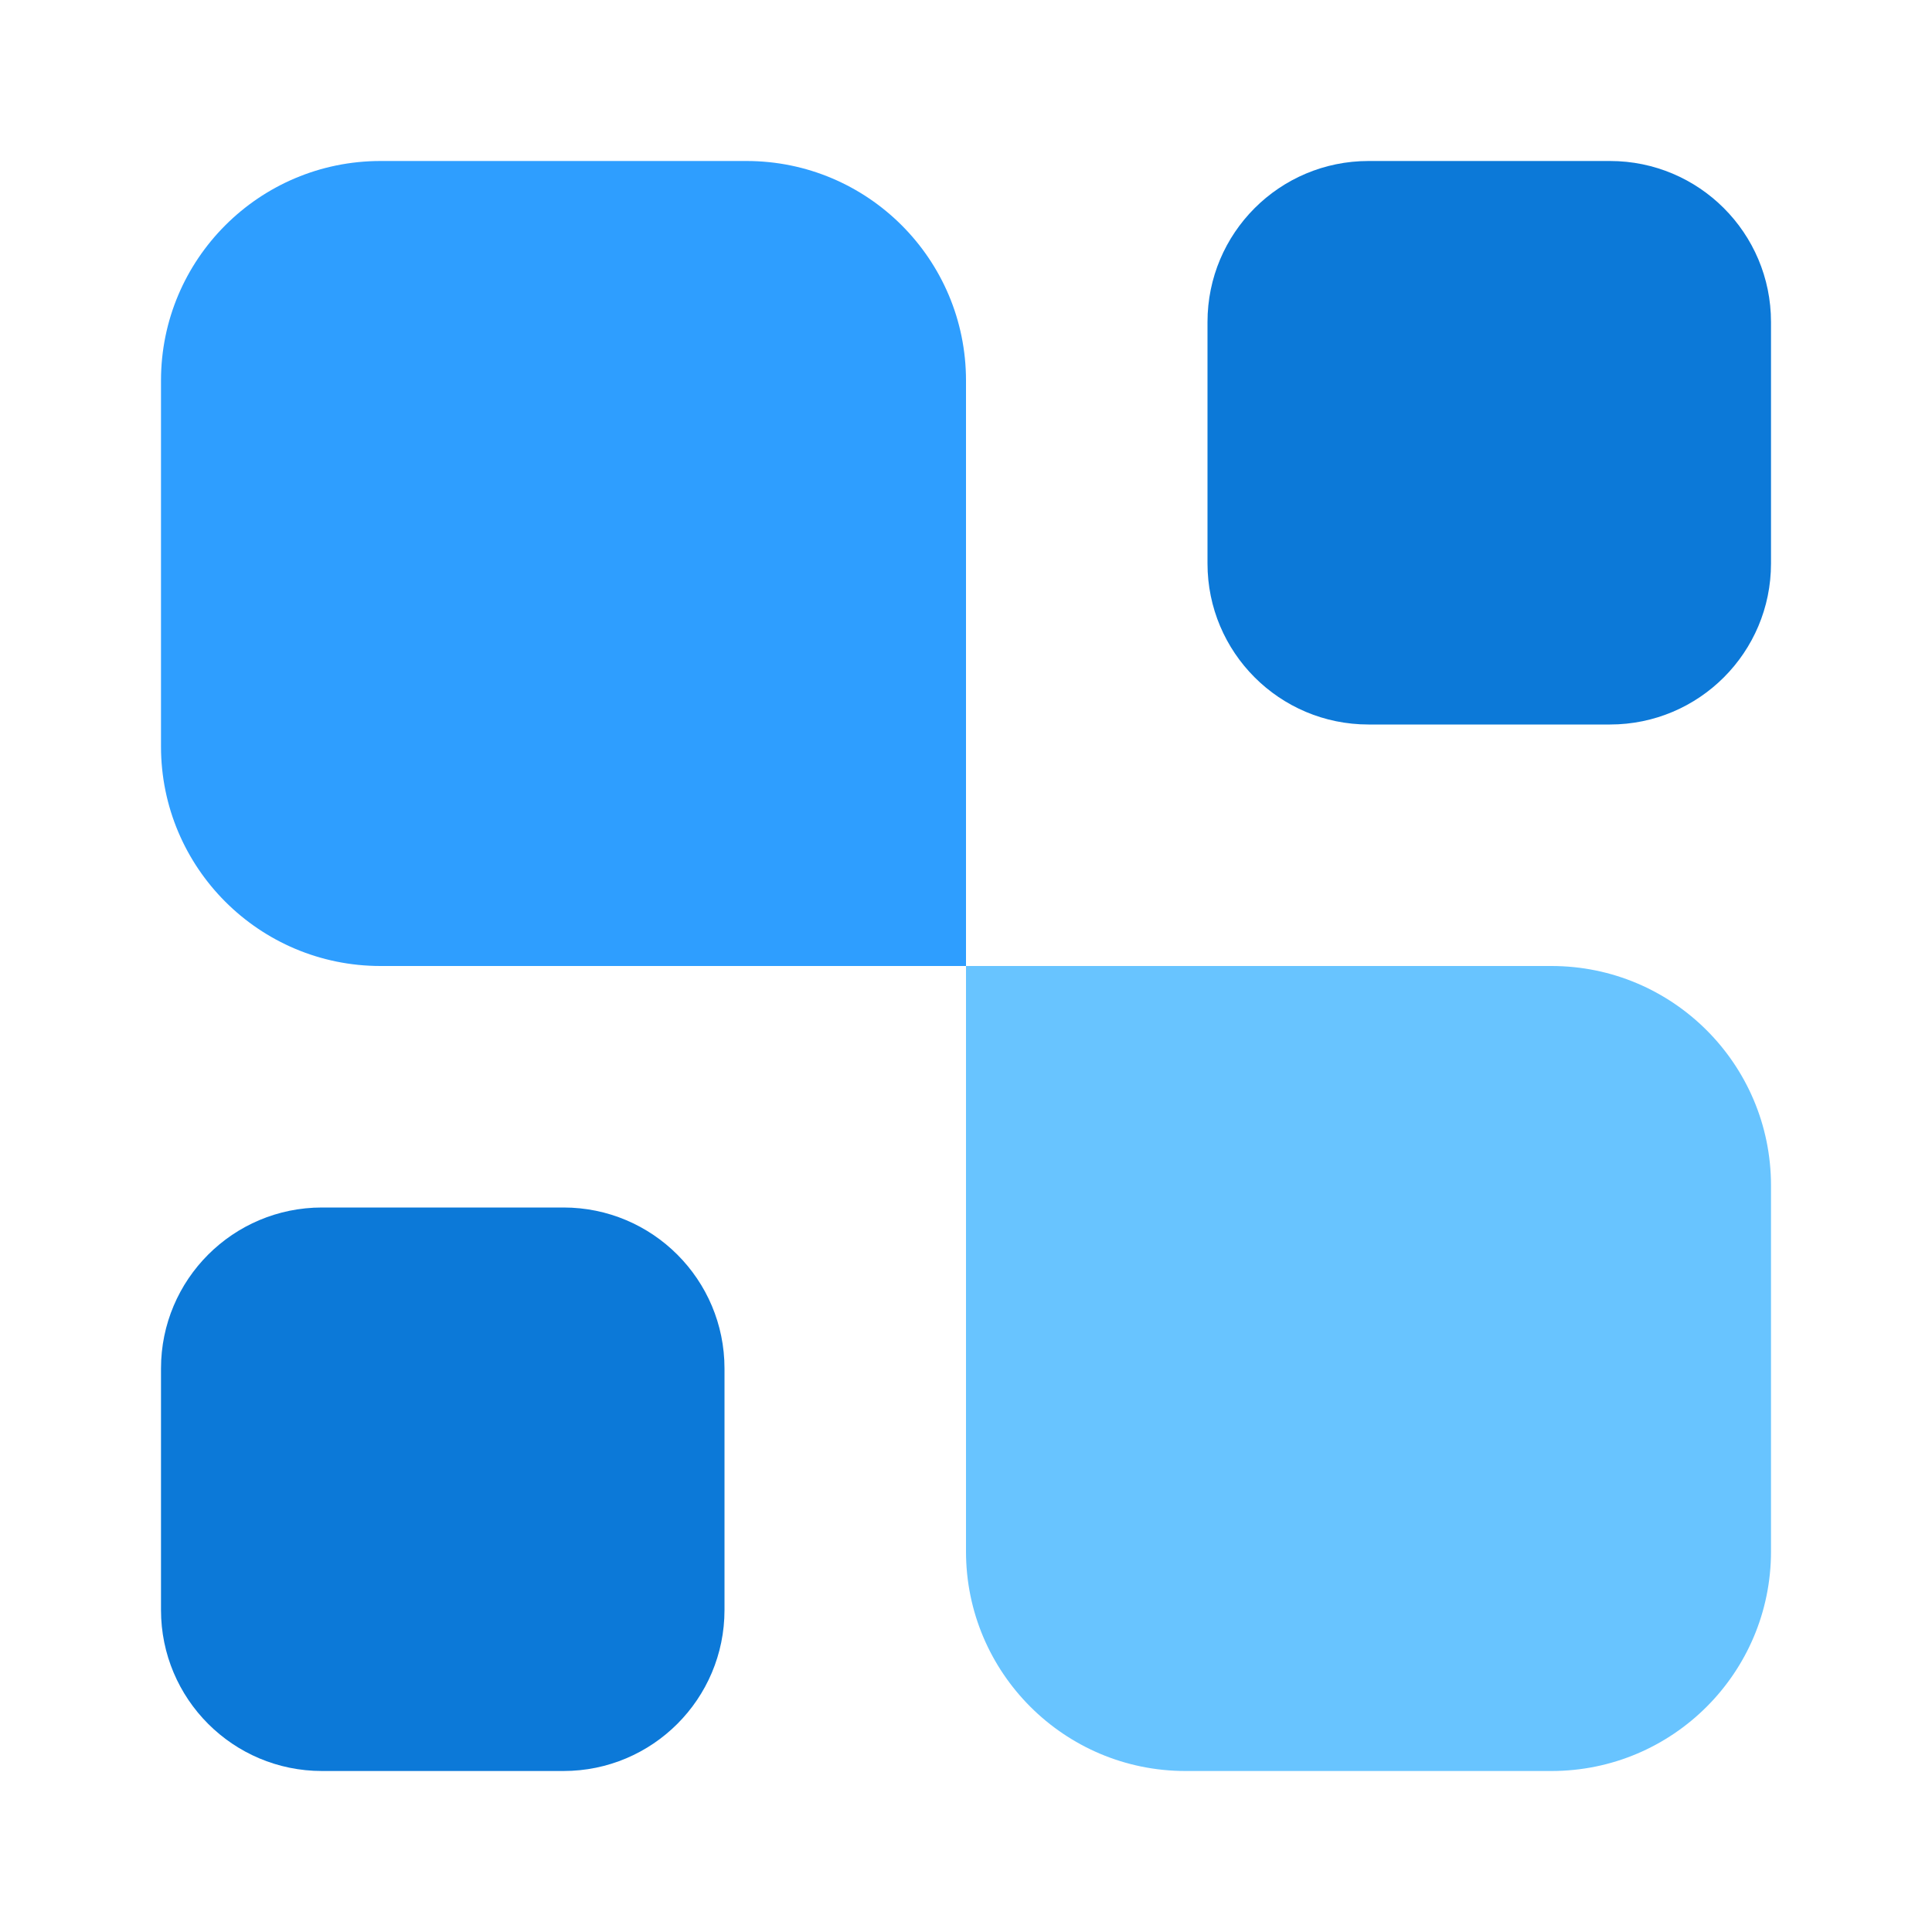
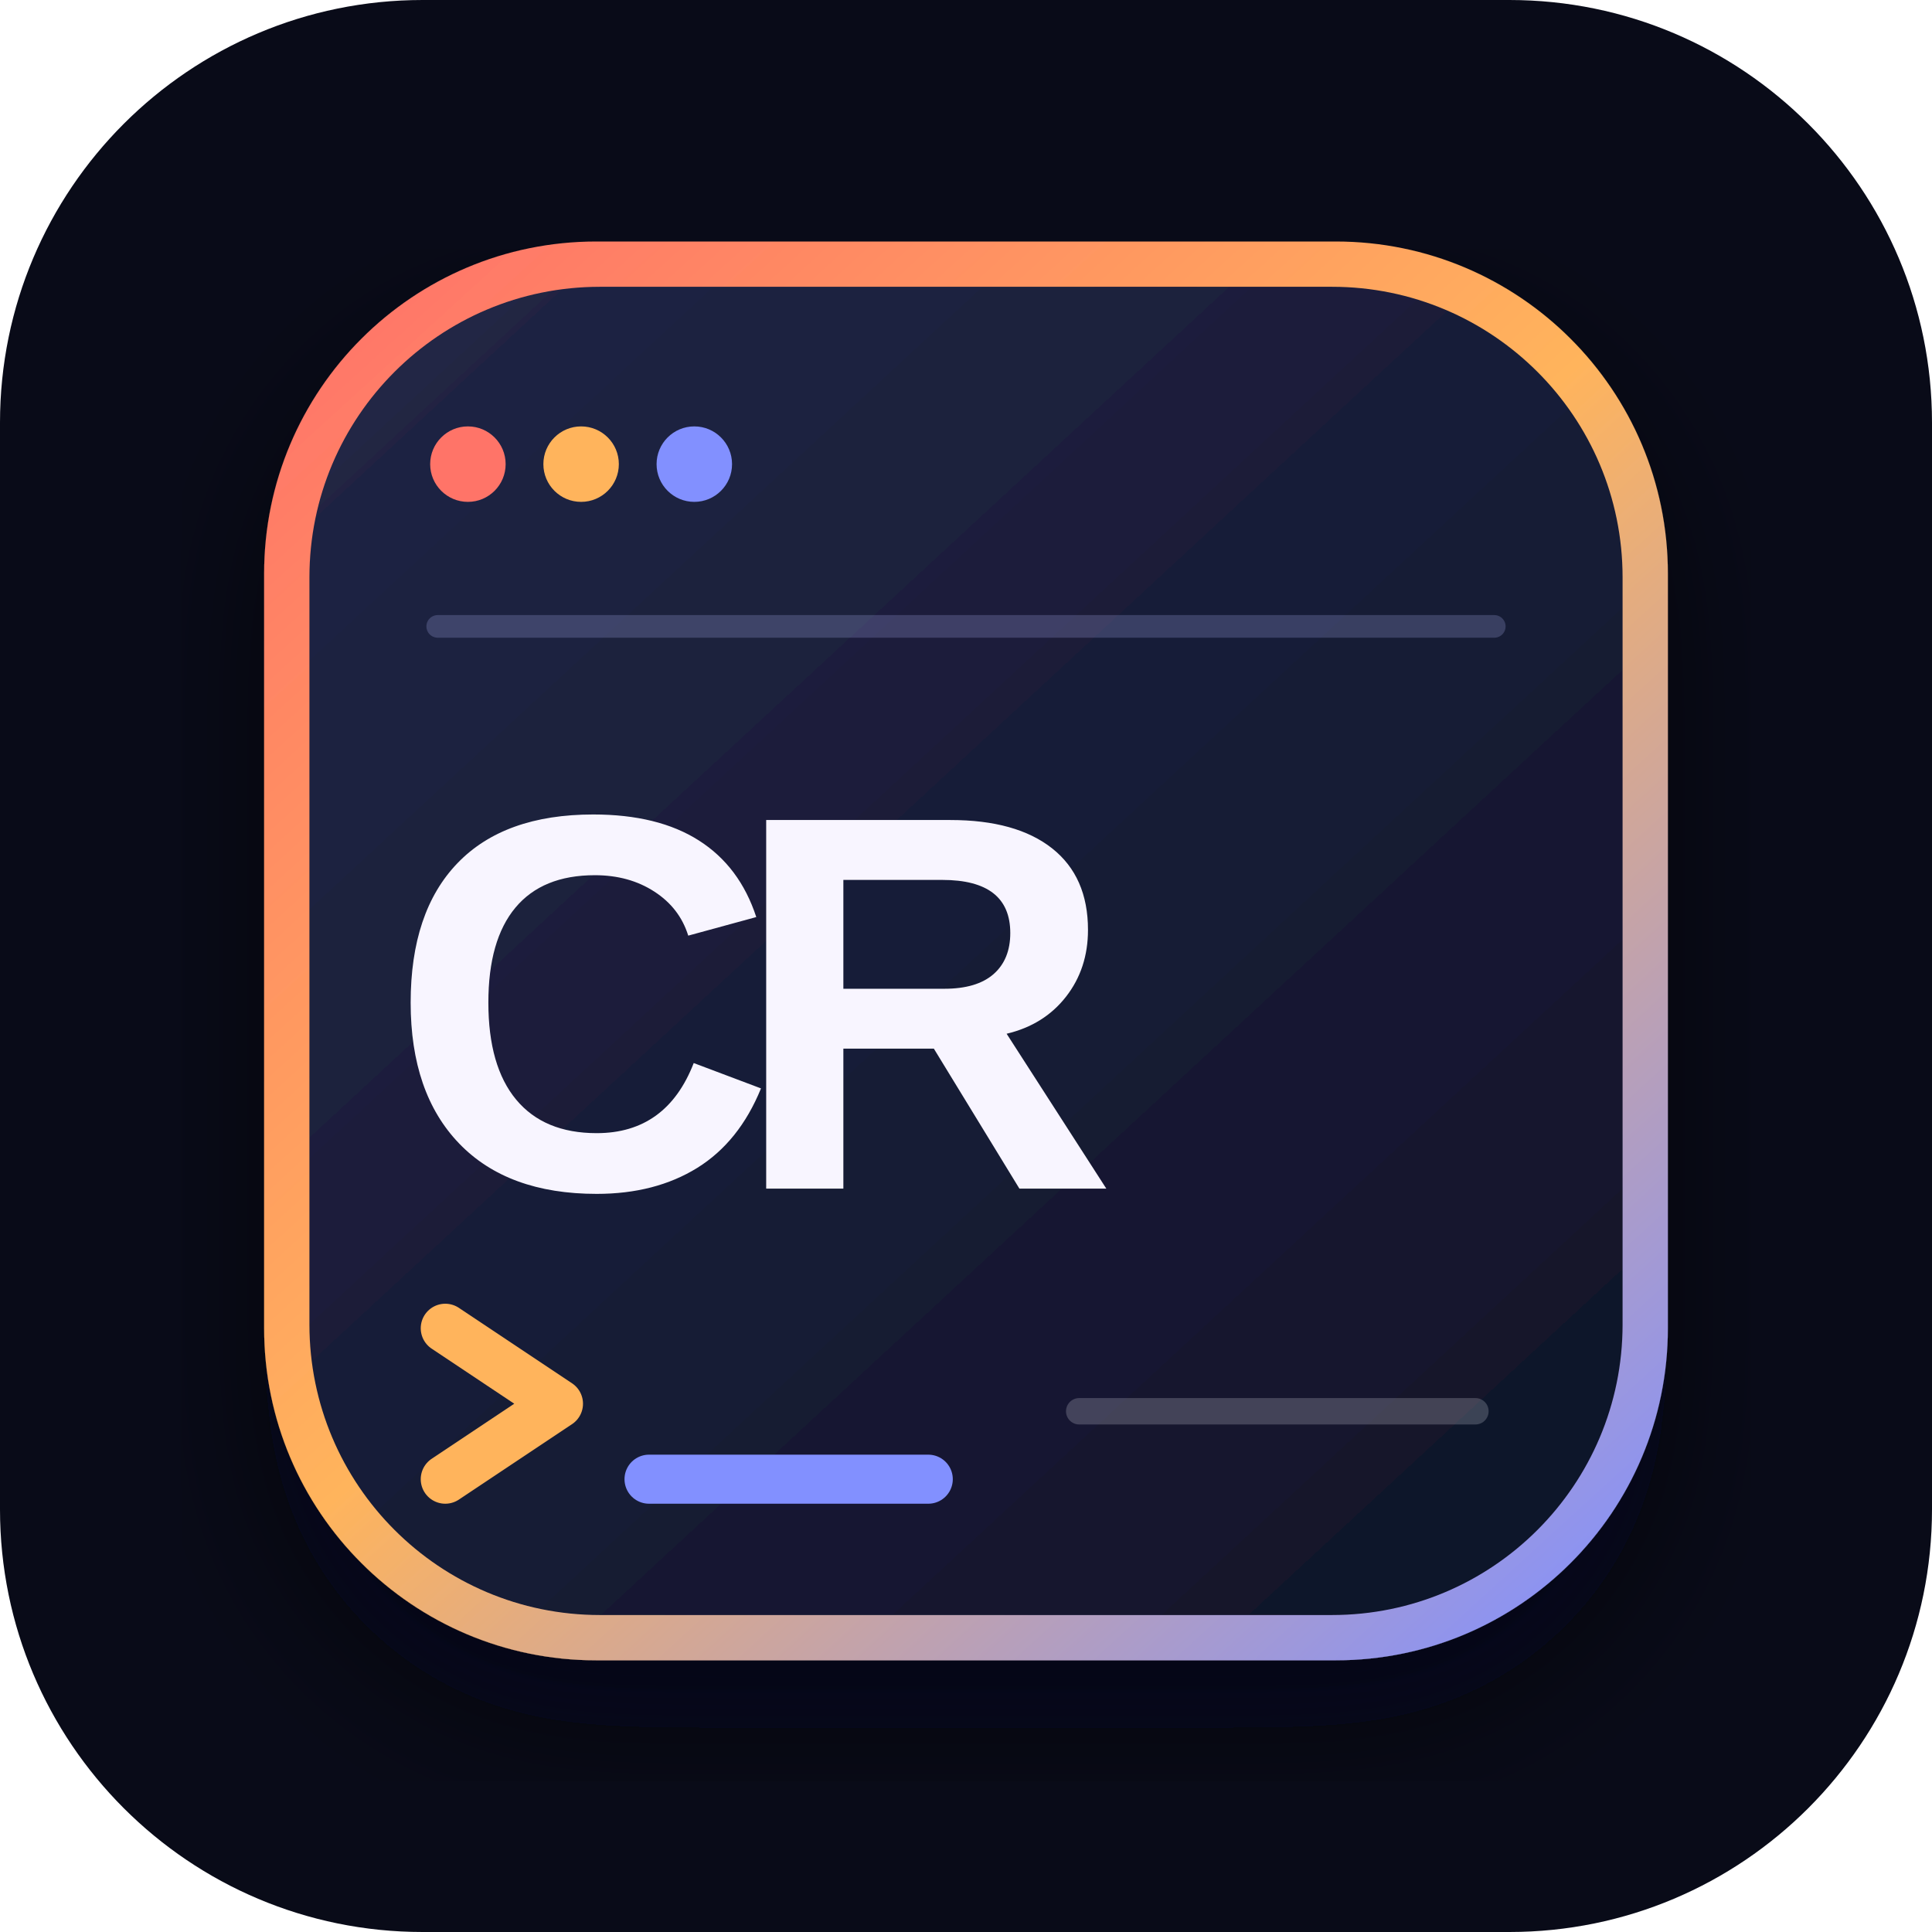
- <svg xmlns="http://www.w3.org/2000/svg" width="24" height="24" viewBox="0 0 24 24" fill="none">
-   <path d="M22 19.273C22 20.779 20.779 22 19.273 22H14.727C13.221 22 12 20.779 12 19.273V12H19.273C20.779 12 22 13.221 22 14.727V19.273Z" fill="#68C4FF" />
-   <path d="M20 2C21.105 2 22 2.895 22 4V7C22 8.105 21.105 9 20 9H17C15.895 9 15 8.105 15 7V4C15 2.895 15.895 2 17 2H20Z" fill="#0C79D8" />
-   <path d="M7 15C8.105 15 9 15.895 9 17V20C9 21.105 8.105 22 7 22H4C2.895 22 2 21.105 2 20V17C2 15.895 2.895 15 4 15H7Z" fill="#0C79D8" />
-   <path d="M12 12H4.727C3.221 12 2 10.779 2 9.273V4.727C2 3.221 3.221 2 4.727 2H9.273C10.779 2 12 3.221 12 4.727V12Z" fill="#2E9EFF" />
+ <svg xmlns="http://www.w3.org/2000/svg" width="512" height="512" viewBox="0 0 512 512" fill="none">
+   <defs>
+     <linearGradient id="frame" x1="92" y1="74" x2="424" y2="438" gradientUnits="userSpaceOnUse">
+       <stop stop-color="#FF7468" />
+       <stop offset="0.48" stop-color="#FFB45C" />
+       <stop offset="1" stop-color="#8290FF" />
+     </linearGradient>
+     <linearGradient id="glass" x1="108" y1="96" x2="404" y2="416" gradientUnits="userSpaceOnUse">
+       <stop stop-color="#202544" />
+       <stop offset="1" stop-color="#101329" />
+     </linearGradient>
+     <radialGradient id="glow" cx="0" cy="0" r="1" gradientTransform="translate(398 104) rotate(135) scale(260)">
+       <stop stop-color="#AA78FF" stop-opacity="0.52" />
+       <stop offset="1" stop-color="#AA78FF" stop-opacity="0" />
+     </radialGradient>
+     <filter id="shadow" x="48" y="48" width="416" height="424" filterUnits="userSpaceOnUse">
+       <feDropShadow dx="0" dy="18" stdDeviation="18" flood-color="#02030C" flood-opacity="0.56" />
+     </filter>
+   </defs>
+   <rect width="512" height="512" rx="112" fill="#090B18" />
+   <rect width="512" height="512" rx="112" fill="url(#glow)" />
+   <g filter="url(#shadow)">
+     <rect x="70" y="64" width="372" height="376" rx="88" fill="url(#frame)" />
+     <rect x="82" y="76" width="348" height="352" rx="77" fill="url(#glass)" />
+   </g>
+   <circle cx="124" cy="123" r="10" fill="#FF7468" />
+   <circle cx="154" cy="123" r="10" fill="#FFB45C" />
+   <circle cx="184" cy="123" r="10" fill="#8290FF" />
+   <path d="M116 166H396" stroke="#B9BEFF" stroke-opacity="0.22" stroke-width="6" stroke-linecap="round" />
+   <text x="103" y="315" fill="#F8F5FF" font-family="Arial, sans-serif" font-size="142" font-weight="900" letter-spacing="-12">CR</text>
+   <path d="M118 352L148 372L118 392" stroke="#FFB45C" stroke-width="13" stroke-linecap="round" stroke-linejoin="round" />
+   <path d="M172 392H246" stroke="#8290FF" stroke-width="13" stroke-linecap="round" />
+   <path d="M286 374H391" stroke="#F8F5FF" stroke-opacity="0.2" stroke-width="7" stroke-linecap="round" />
</svg>
